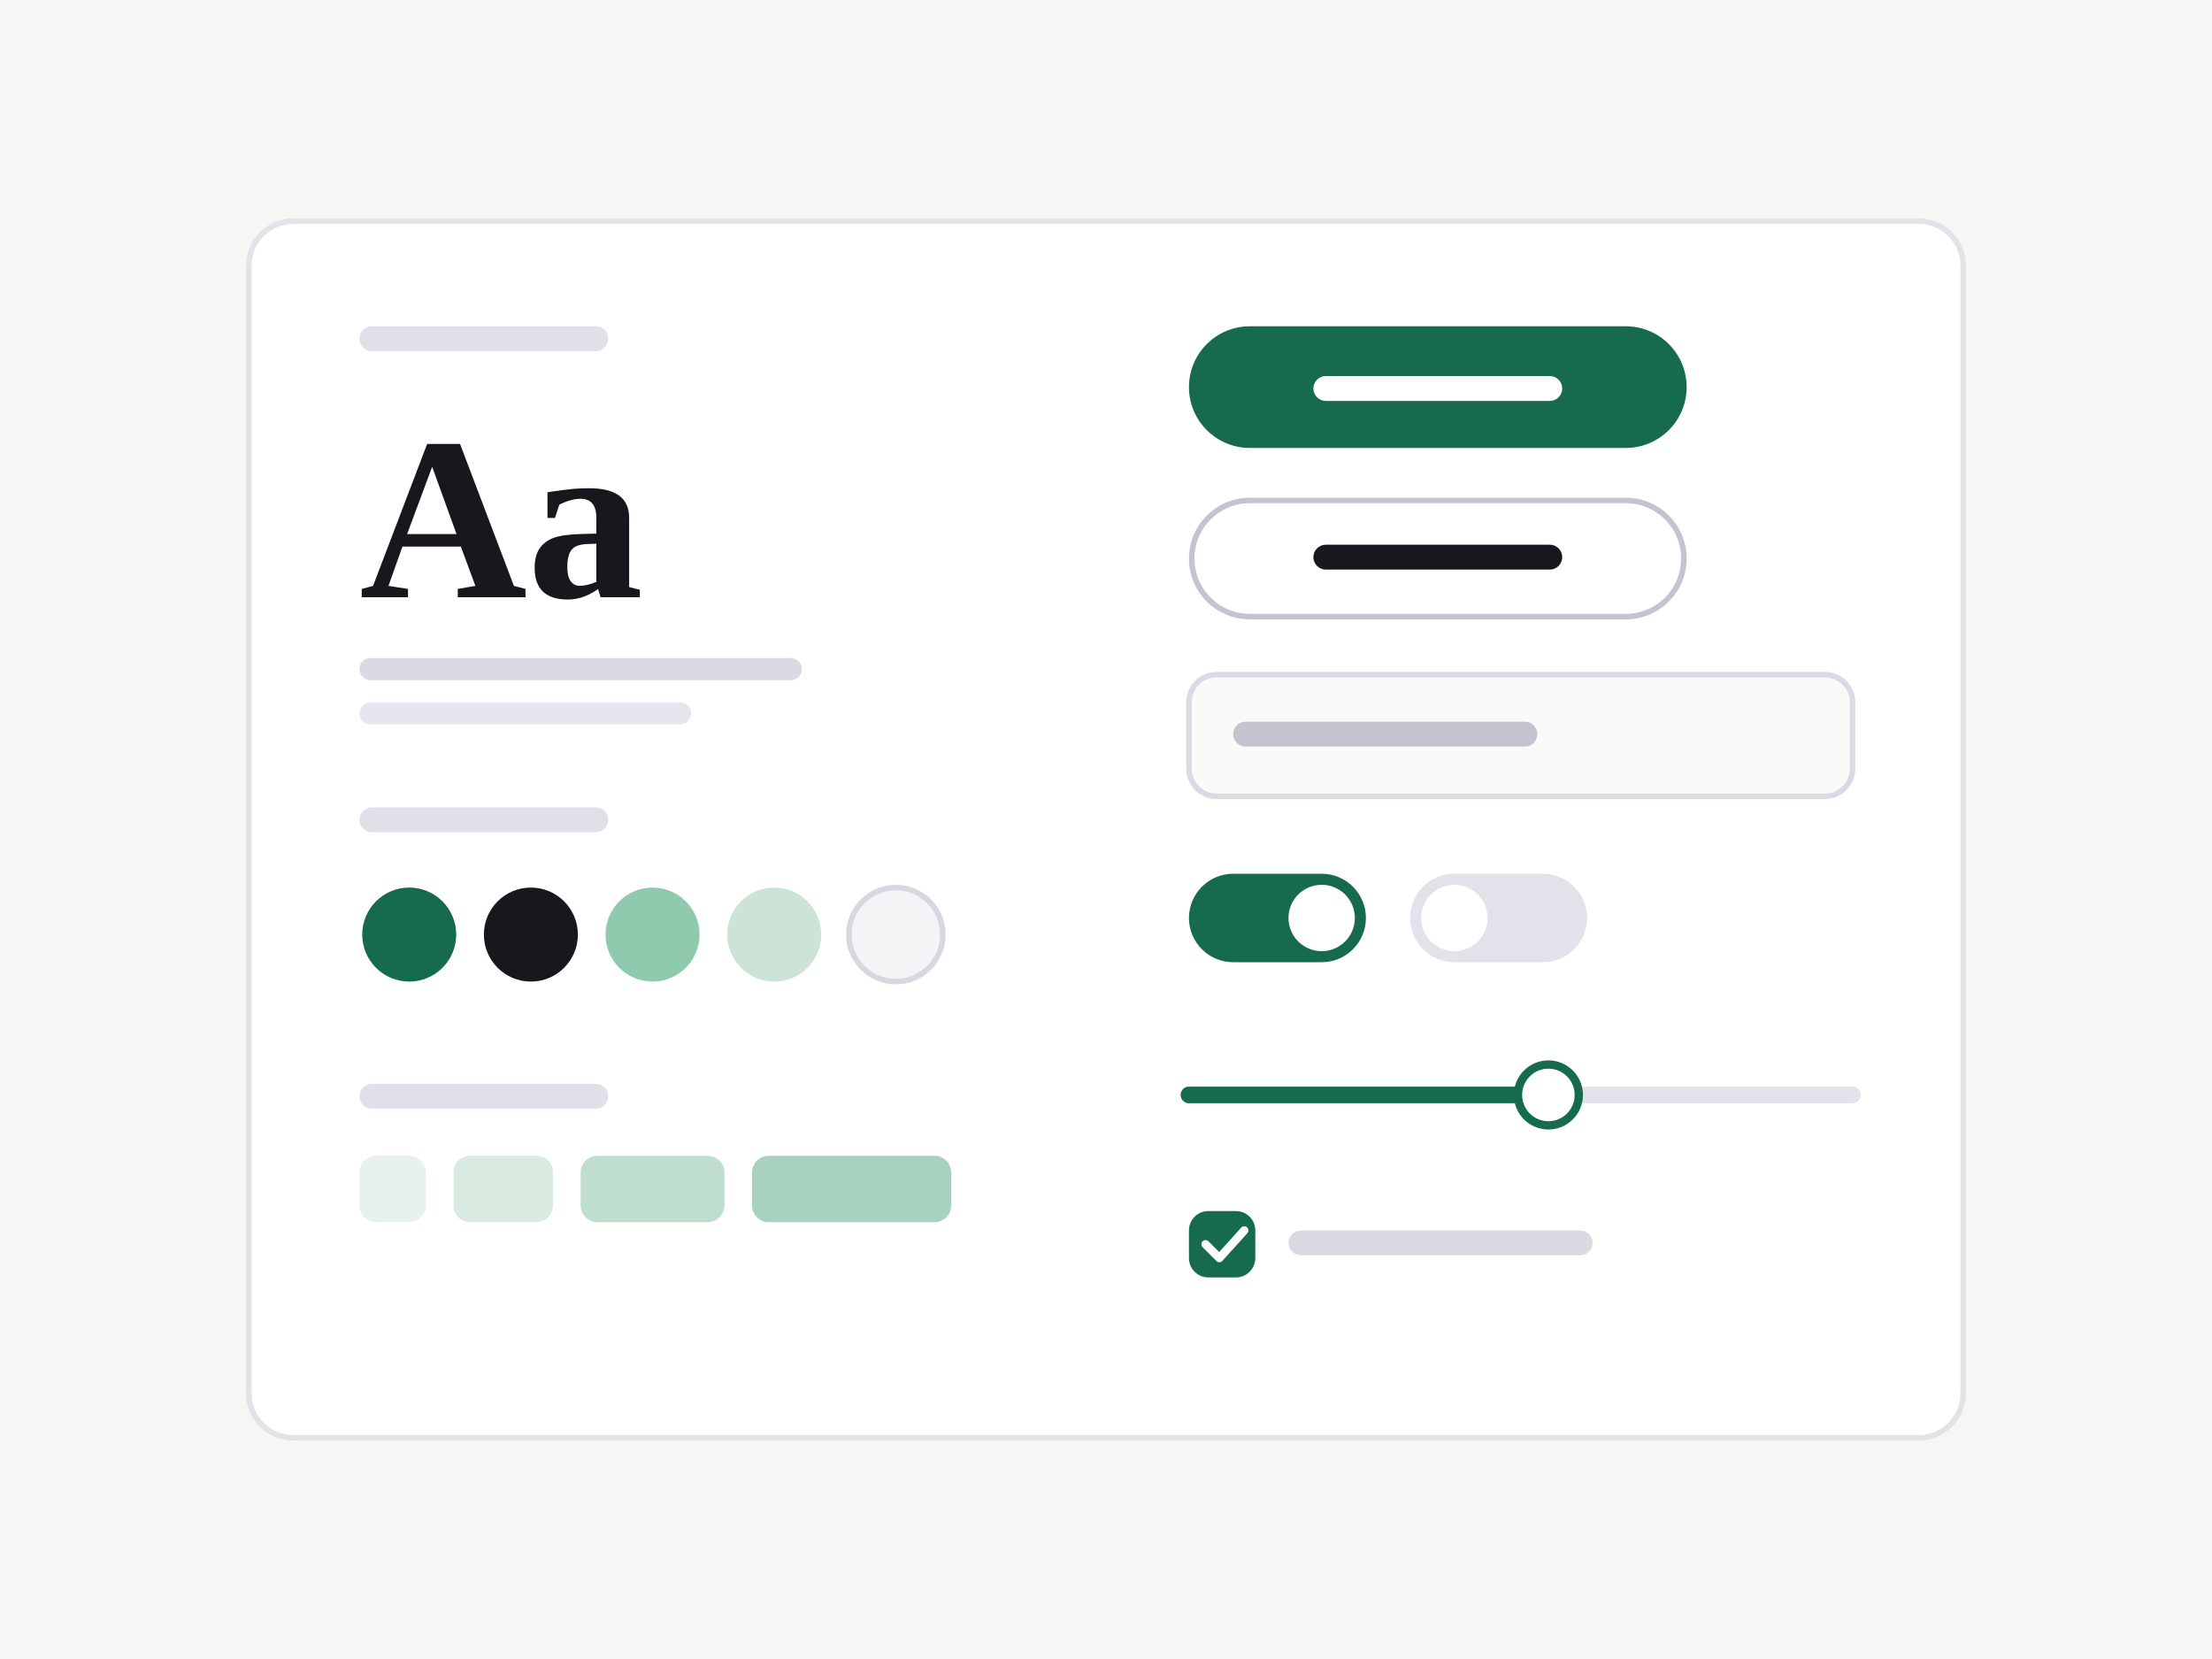
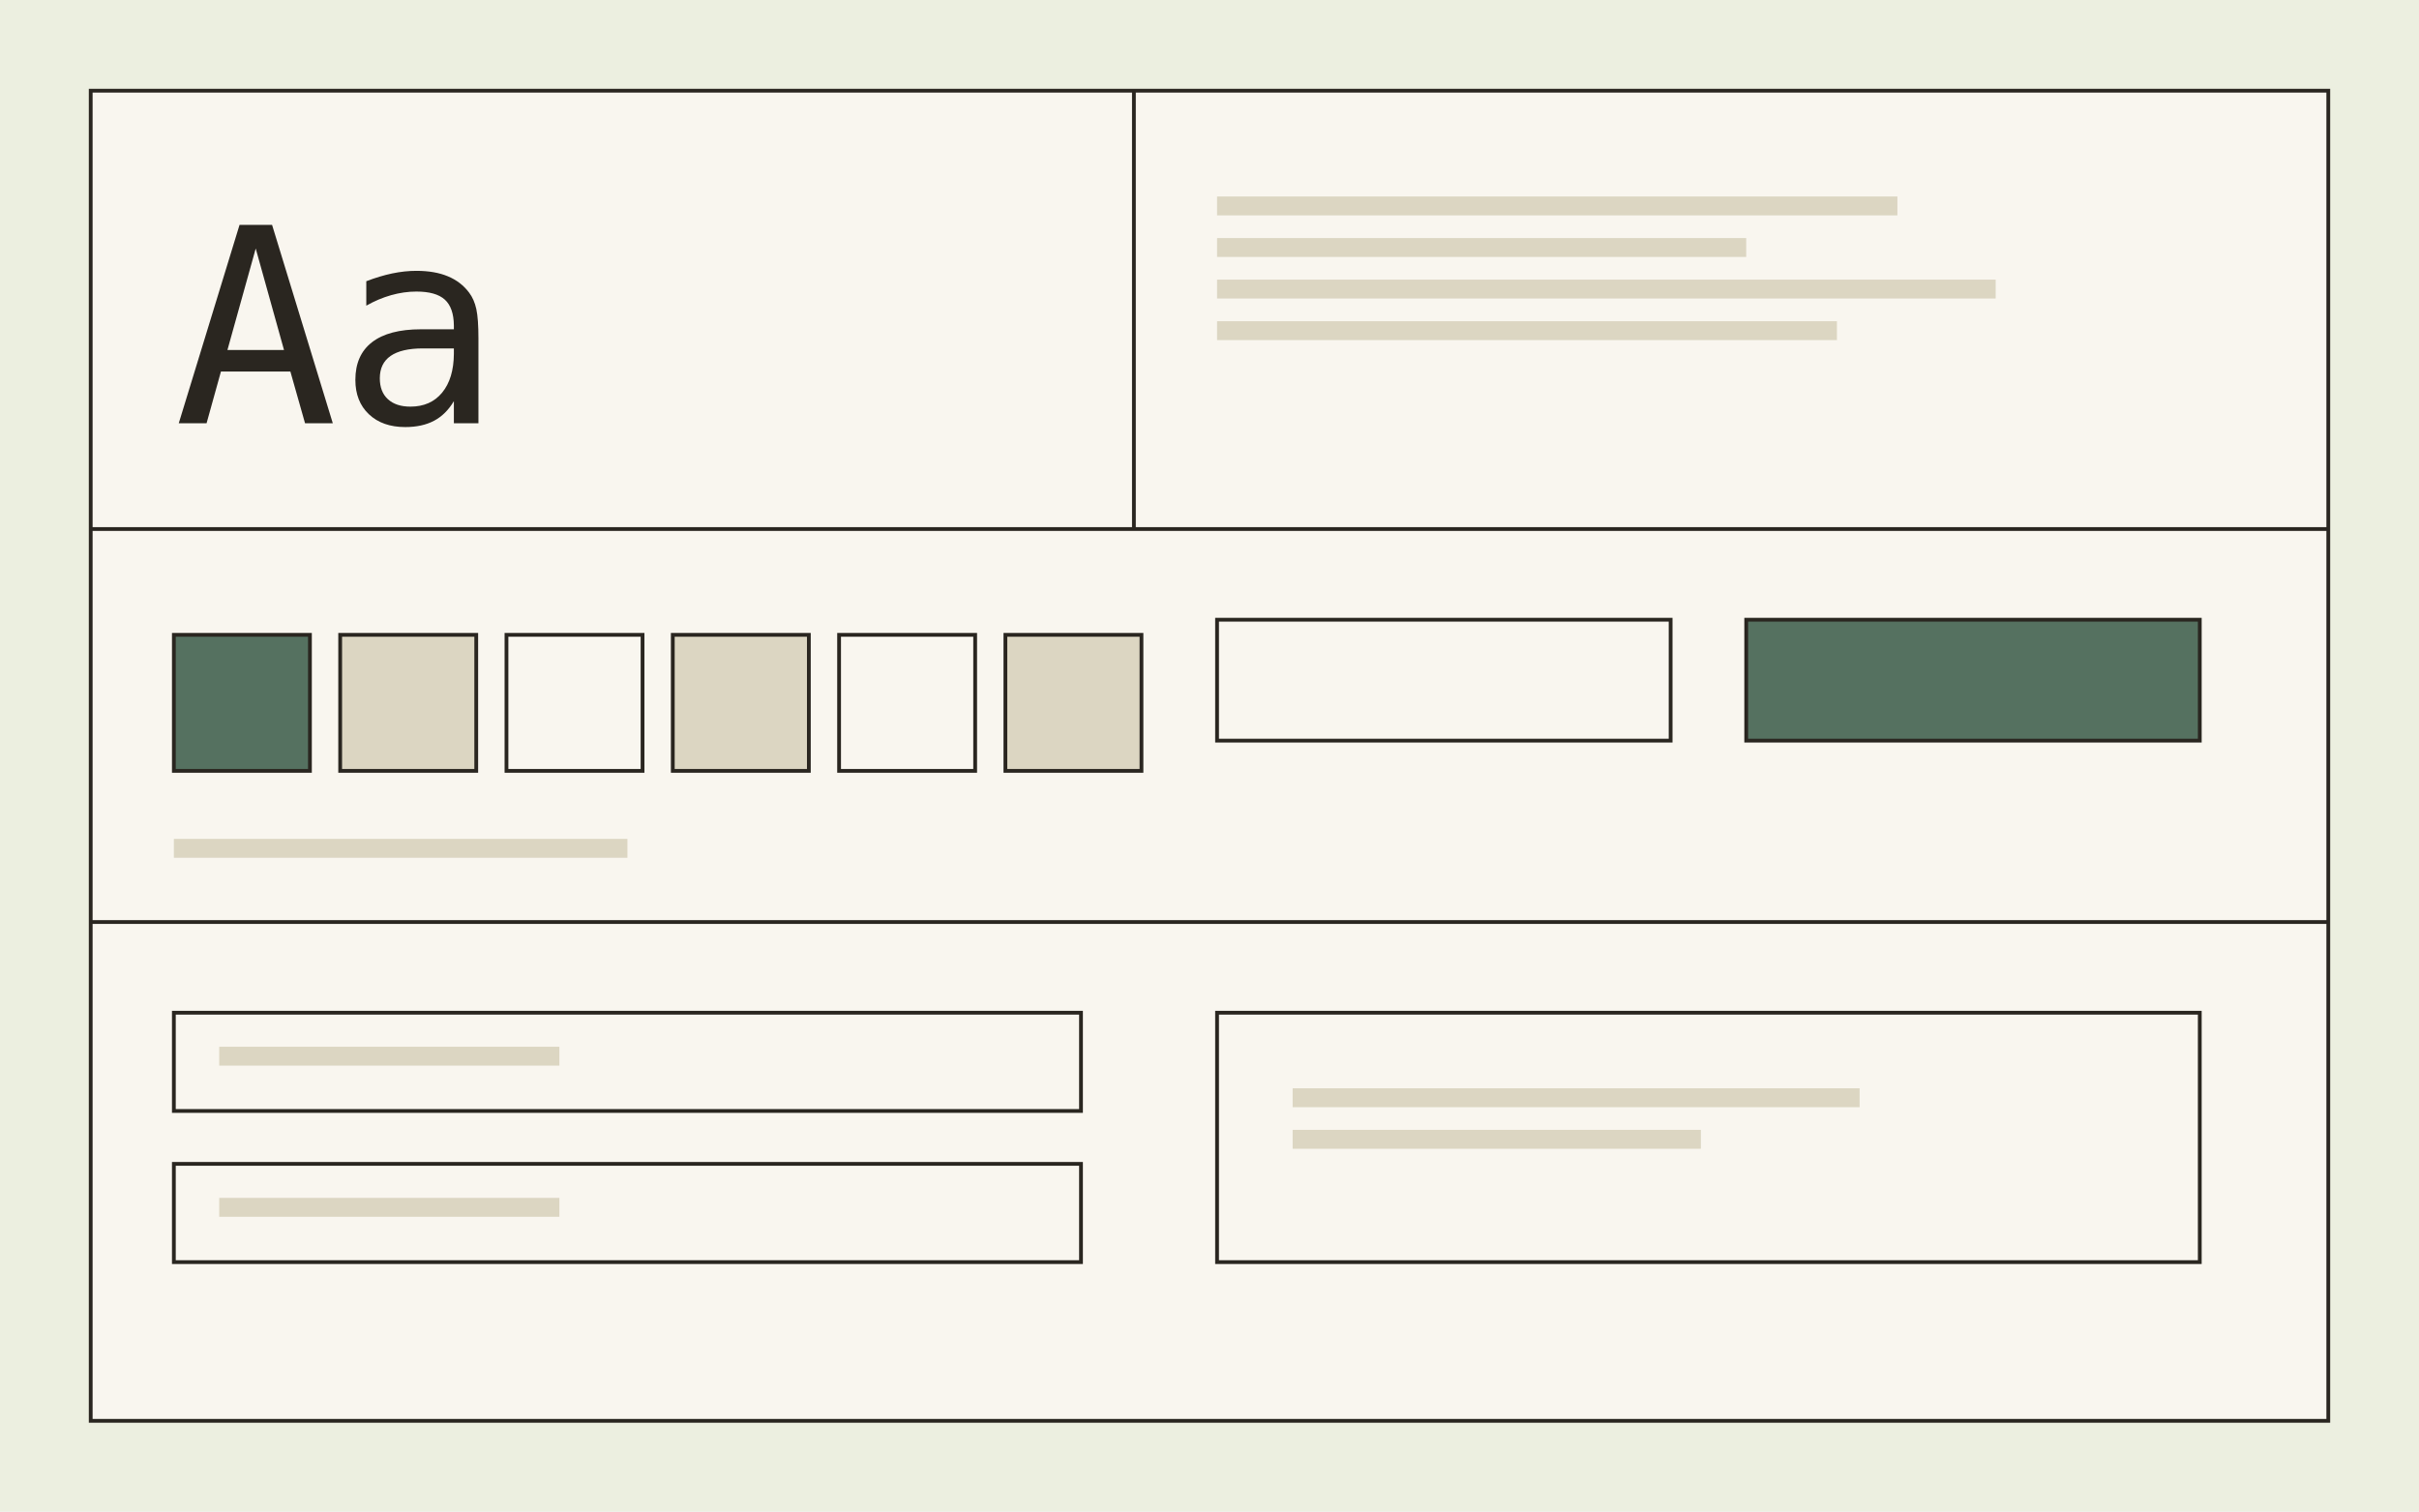
- <svg xmlns="http://www.w3.org/2000/svg" viewBox="0 0 800 600">
-   <rect width="800" height="600" fill="#F4F7F3" />
-   <rect x="90" y="80" width="620" height="440" rx="16" fill="#FFFFFF" stroke="#E4E1E9" stroke-width="2" />
-   <rect x="130" y="118" width="90" height="9" rx="4.5" fill="#E2DFE9" />
-   <text x="130" y="216" font-family="Georgia, 'Times New Roman', serif" font-size="84" font-weight="bold" fill="#17181D">Aa</text>
-   <rect x="130" y="238" width="160" height="8" rx="4" fill="#DCD9E3" />
-   <rect x="130" y="254" width="120" height="8" rx="4" fill="#E8E5EE" />
-   <rect x="130" y="292" width="90" height="9" rx="4.5" fill="#E2DFE9" />
-   <circle cx="148" cy="338" r="17" fill="#166B4D" />
-   <circle cx="192" cy="338" r="17" fill="#17181D" />
-   <circle cx="236" cy="338" r="17" fill="#8FC9AE" />
-   <circle cx="280" cy="338" r="17" fill="#CCE3D6" />
-   <circle cx="324" cy="338" r="17" fill="#F4F3F6" stroke="#D9D6E0" stroke-width="2" />
-   <rect x="130" y="392" width="90" height="9" rx="4.5" fill="#E2DFE9" />
-   <rect x="130" y="418" width="24" height="24" rx="6" fill="#E8F2EC" />
-   <rect x="164" y="418" width="36" height="24" rx="6" fill="#D9EBE0" />
-   <rect x="210" y="418" width="52" height="24" rx="6" fill="#BFDECE" />
-   <rect x="272" y="418" width="72" height="24" rx="6" fill="#A8D2BD" />
-   <rect x="430" y="118" width="180" height="44" rx="22" fill="#166B4D" />
-   <rect x="475" y="136" width="90" height="9" rx="4.5" fill="#FFFFFF" />
-   <rect x="431" y="181" width="178" height="42" rx="21" fill="none" stroke="#C6C2CF" stroke-width="2" />
-   <rect x="475" y="197" width="90" height="9" rx="4.5" fill="#17181D" />
-   <rect x="430" y="244" width="240" height="44" rx="10" fill="#FAFAF8" stroke="#DDD9E4" stroke-width="2" />
-   <rect x="446" y="261" width="110" height="9" rx="4.5" fill="#C6C2CF" />
-   <rect x="430" y="316" width="64" height="32" rx="16" fill="#166B4D" />
-   <circle cx="478" cy="332" r="12" fill="#FFFFFF" />
-   <rect x="510" y="316" width="64" height="32" rx="16" fill="#E4E1EA" />
-   <circle cx="526" cy="332" r="12" fill="#FFFFFF" />
-   <line x1="430" y1="396" x2="670" y2="396" stroke="#E4E1EA" stroke-width="6" stroke-linecap="round" />
-   <line x1="430" y1="396" x2="560" y2="396" stroke="#166B4D" stroke-width="6" stroke-linecap="round" />
-   <circle cx="560" cy="396" r="11" fill="#FFFFFF" stroke="#166B4D" stroke-width="3" />
-   <rect x="430" y="438" width="24" height="24" rx="7" fill="#166B4D" />
-   <path d="M436 450l5 5 9-10" stroke="#FFFFFF" stroke-width="3" fill="none" stroke-linecap="round" stroke-linejoin="round" />
-   <rect x="466" y="445" width="110" height="9" rx="4.5" fill="#DCD9E3" />
+ <svg xmlns="http://www.w3.org/2000/svg" viewBox="0 0 640 400" role="img">
+   <rect width="640" height="400" fill="#ECEFE0" />
+   <rect x="24" y="24" width="592" height="352" fill="#F9F6EF" stroke="#2A2620" stroke-width="1" />
+   <line x1="24" y1="140" x2="616" y2="140" stroke="#2A2620" stroke-width="1" />
+   <line x1="24" y1="244" x2="616" y2="244" stroke="#2A2620" stroke-width="1" />
+   <line x1="300" y1="24" x2="300" y2="140" stroke="#2A2620" stroke-width="1" />
+   <text x="46" y="112" font-family="monospace" font-size="72" fill="#2A2620">Aa</text>
+   <rect x="322" y="52" width="180" height="5" fill="#DCD6C2" />
+   <rect x="322" y="63" width="140" height="5" fill="#DCD6C2" />
+   <rect x="322" y="74" width="206" height="5" fill="#DCD6C2" />
+   <rect x="322" y="85" width="164" height="5" fill="#DCD6C2" />
+   <rect x="46" y="168" width="36" height="36" fill="#557160" stroke="#2A2620" stroke-width="1" />
+   <rect x="90" y="168" width="36" height="36" fill="#DCD6C2" stroke="#2A2620" stroke-width="1" />
+   <rect x="134" y="168" width="36" height="36" fill="#F9F6EF" stroke="#2A2620" stroke-width="1" />
+   <rect x="178" y="168" width="36" height="36" fill="#DCD6C2" stroke="#2A2620" stroke-width="1" />
+   <rect x="222" y="168" width="36" height="36" fill="#F9F6EF" stroke="#2A2620" stroke-width="1" />
+   <rect x="266" y="168" width="36" height="36" fill="#DCD6C2" stroke="#2A2620" stroke-width="1" />
+   <rect x="46" y="222" width="120" height="5" fill="#DCD6C2" />
+   <rect x="322" y="164" width="120" height="32" fill="#F9F6EF" stroke="#2A2620" stroke-width="1" />
+   <rect x="462" y="164" width="120" height="32" fill="#557160" stroke="#2A2620" stroke-width="1" />
+   <rect x="46" y="268" width="240" height="26" fill="#F9F6EF" stroke="#2A2620" stroke-width="1" />
+   <rect x="58" y="277" width="90" height="5" fill="#DCD6C2" />
+   <rect x="46" y="308" width="240" height="26" fill="#F9F6EF" stroke="#2A2620" stroke-width="1" />
+   <rect x="58" y="317" width="90" height="5" fill="#DCD6C2" />
+   <rect x="322" y="268" width="260" height="66" fill="#F9F6EF" stroke="#2A2620" stroke-width="1" />
+   <rect x="342" y="288" width="150" height="5" fill="#DCD6C2" />
+   <rect x="342" y="299" width="108" height="5" fill="#DCD6C2" />
</svg>
